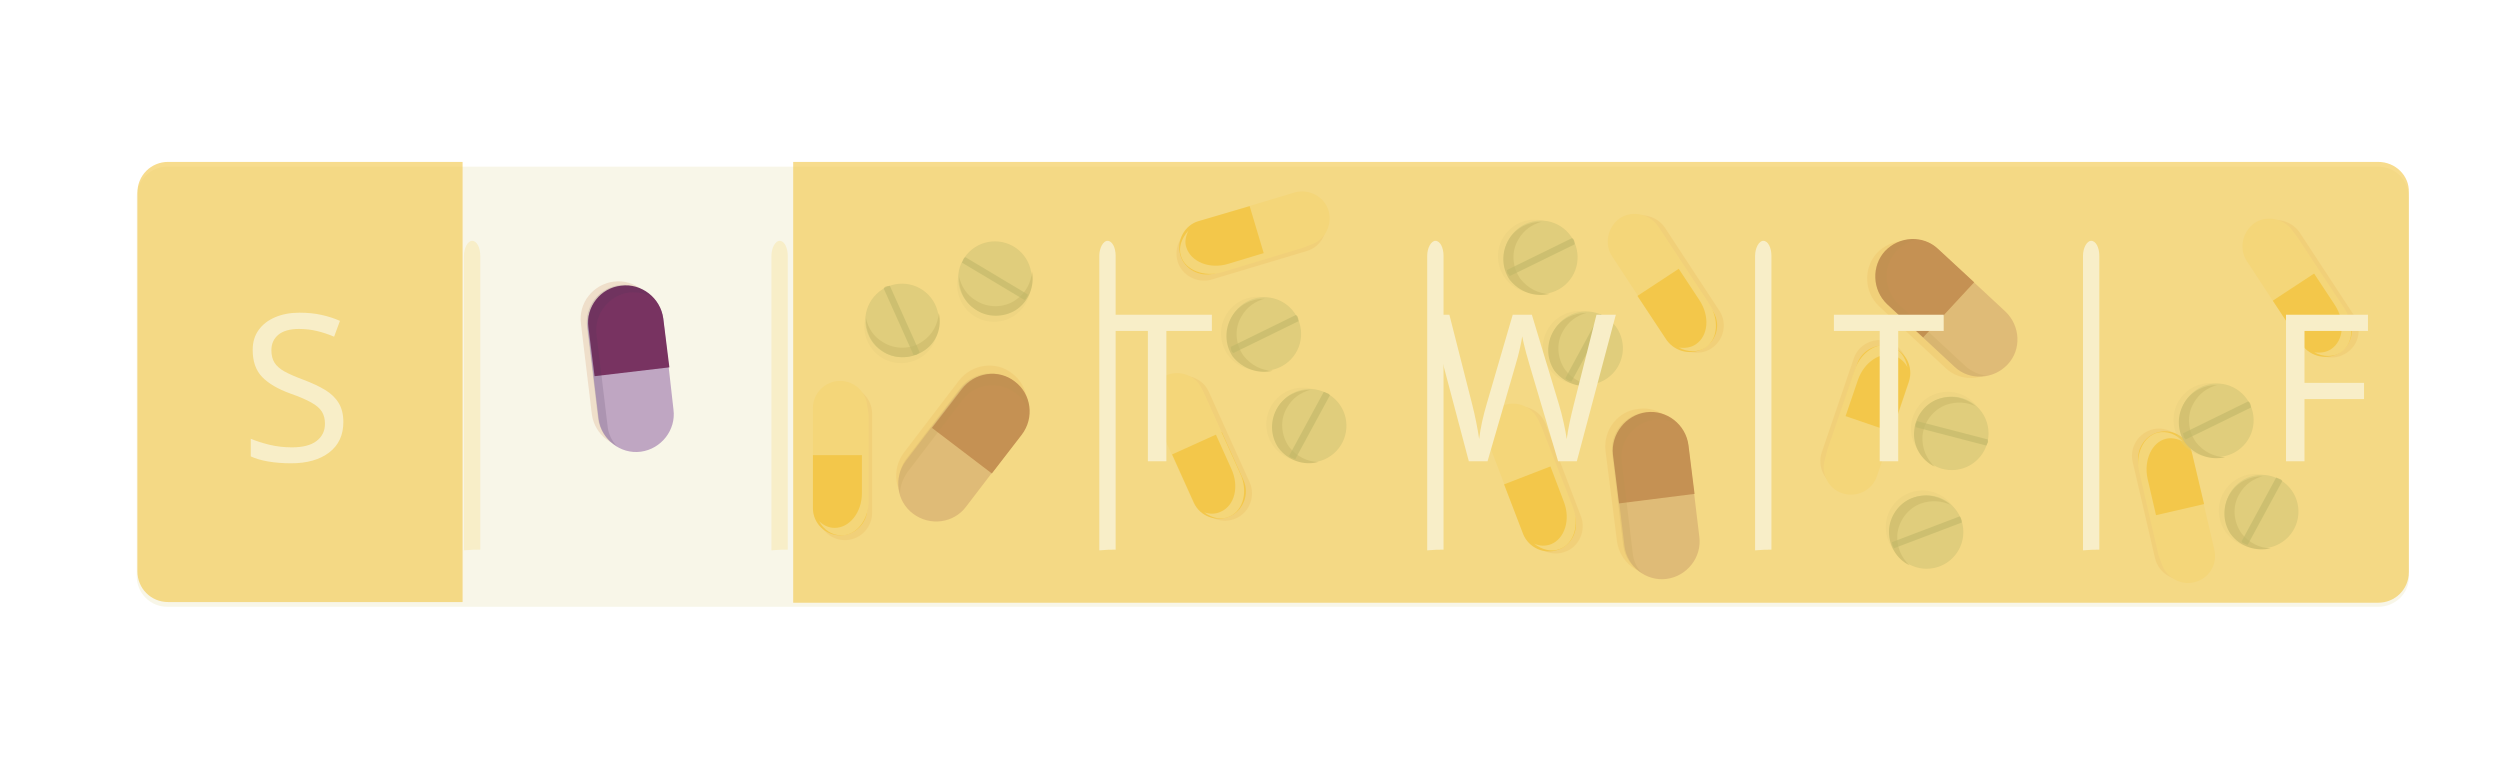
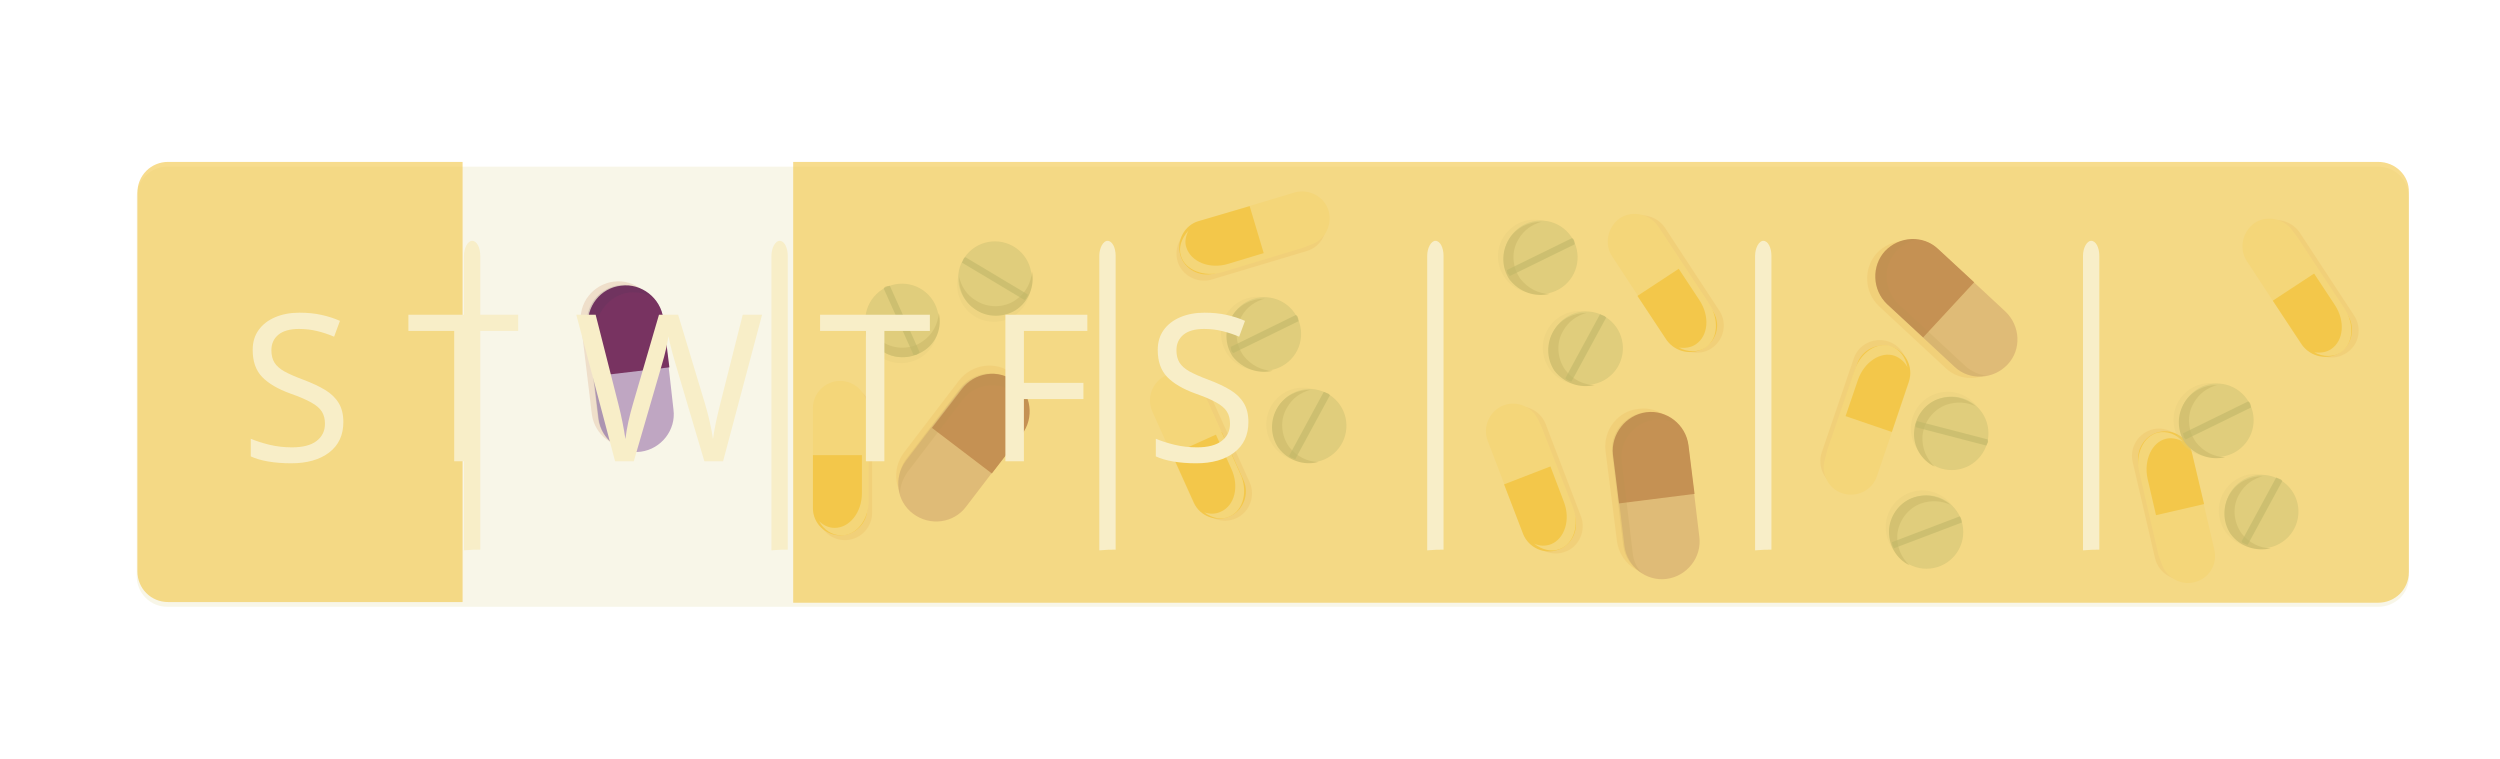
- <svg xmlns="http://www.w3.org/2000/svg" version="1.1" id="Layer_1" x="0px" y="0px" viewBox="0 0 367.5 111.5" style="enable-background:new 0 0 367.5 111.5;" xml:space="preserve">
-   <style type="text/css">
- 	.st0{fill:#F8F6E8;}
- 	.st1{opacity:0.17;fill:#C16C37;}
- 	.st2{fill:#F8EEC8;}
- 	.st3{fill:#F3C74A;}
- 	.st4{fill:#BFA6C2;}
- 	.st5{fill:#783361;}
- 	.st6{opacity:0.16;fill:#473654;}
- 	.st7{opacity:0.29;fill:#C0D5D0;}
- 	.st8{fill:#C0D5D0;}
- 	.st9{fill:#9FB7B2;}
- 	.st10{opacity:0.6;fill:#6A9A9B;}
- 	.st11{opacity:0.63;}
- 	.st12{font-family:'Geomanist-Bold';}
- 	.st13{font-size:30.168px;}
- </style>
-   <path class="st0" d="M349.6,89.2h-325c-2.5,0-4.5-2-4.5-4.5V29c0-2.5,2-4.5,4.5-4.5h325c2.5,0,4.5,2,4.5,4.5v55.7  C354.2,87.2,352.1,89.2,349.6,89.2z" />
+ <svg xmlns="http://www.w3.org/2000/svg" id="Layer_1" viewBox="0 0 367.5 111.5">
+   <style>.st1{opacity:.17;fill:#c16c37}.st2{fill:#f8eec8}.st3{fill:#f3c74a}.st4{fill:#bfa6c2}.st5{fill:#783361}.st6{opacity:.16;fill:#473654}.st7{opacity:.29}.st7,.st8{fill:#c0d5d0}.st9{fill:#9fb7b2}.st10{opacity:.6;fill:#6a9a9b}</style>
+   <path d="M349.6 89.2h-325c-2.5 0-4.5-2-4.5-4.5V29c0-2.5 2-4.5 4.5-4.5h325c2.5 0 4.5 2 4.5 4.5v55.7c.1 2.5-2 4.5-4.5 4.5z" fill="#f8f6e8" />
+   <path class="st1" d="M124.2 79.4c-2.2 0-4-1.8-4-4V60.8c0-2.2 1.8-4 4-4s4 1.8 4 4v14.6c0 2.2-1.8 4-4 4z" />
+   <path class="st2" d="M123.5 78.6c-2.2 0-4-1.8-4-4V60c0-2.2 1.8-4 4-4s4 1.8 4 4v14.6c0 2.2-1.8 4-4 4z" />
+   <path class="st3" d="M123.5 78.7c-2.2 0-4-1.8-4-4v-7.8h8v7.8c0 2.2-1.8 4-4 4z" />
+   <path class="st2" d="M125.9 57.1c.5.8.8 1.9.8 3v12.4c0 2.8-1.8 5.1-4 5.1-.9 0-1.7-.4-2.3-1 .7 1.3 1.9 2.1 3.3 2.1 2.2 0 4-2.3 4-5.1V61.2c-.1-1.7-.8-3.2-1.8-4.1z" />
+   <path class="st1" d="M181.7 76.2c-2 .9-4.4 0-5.3-2l-6-13.3c-.9-2 0-4.4 2-5.3 2-.9 4.4 0 5.3 2l6 13.3c.9 2 0 4.4-2 5.3z" />
+   <path class="st2" d="M180.7 75.8c-2 .9-4.4 0-5.3-2l-6-13.3c-.9-2 0-4.4 2-5.3 2-.9 4.4 0 5.3 2l6 13.3c.9 2 0 4.4-2 5.3z" />
+   <path class="st3" d="M180.8 75.9c-2 .9-4.4 0-5.3-2l-3.2-7.1 7.3-3.3 3.2 7.1c.9 2 0 4.4-2 5.3z" />
+   <path class="st2" d="M174 55.2c.8.6 1.5 1.4 1.9 2.4l5.1 11.3c1.2 2.6.5 5.4-1.5 6.3-.8.4-1.7.4-2.5.1 1.2.9 2.6 1.2 3.8.6 2-.9 2.7-3.8 1.5-6.3l-5.1-11.3c-.6-1.6-1.9-2.7-3.2-3.1z" />
+   <path class="st1" d="M173.1 38.4c-.6-2.1.6-4.4 2.7-5l14-4.2c2.1-.6 4.4.6 5 2.7.6 2.1-.6 4.4-2.7 5l-14 4.2c-2.1.6-4.4-.6-5-2.7z" />
+   <path class="st2" d="M173.6 37.5c-.6-2.1.6-4.4 2.7-5l14-4.2c2.1-.6 4.4.6 5 2.7.6 2.1-.6 4.4-2.7 5l-14 4.2c-2.1.6-4.4-.6-5-2.7z" />
+   <path class="st3" d="M173.5 37.5c-.6-2.1.6-4.4 2.7-5l7.5-2.2L186 38l-7.5 2.2c-2.1.6-4.4-.6-5-2.7z" />
+   <path class="st2" d="M195 33.6c-.7.7-1.6 1.3-2.6 1.6l-11.9 3.6c-2.7.8-5.4-.3-6.1-2.4-.3-.8-.1-1.7.3-2.5-1 1.1-1.5 2.5-1.1 3.7.6 2.1 3.4 3.2 6.1 2.4l11.9-3.6c1.5-.5 2.7-1.6 3.4-2.8z" />
+   <path class="st1" d="M230.1 81.1c-2.1.8-4.4-.3-5.2-2.3l-5.2-13.6c-.8-2.1.3-4.4 2.3-5.2 2.1-.8 4.4.3 5.2 2.3l5.2 13.6c.8 2.1-.3 4.5-2.3 5.2z" />
+   <path class="st2" d="M229.1 80.7c-2.1.8-4.4-.3-5.2-2.3l-5.2-13.6c-.8-2.1.3-4.4 2.3-5.2 2.1-.8 4.4.3 5.2 2.3l5.2 13.6c.8 2.1-.2 4.4-2.3 5.2z" />
+   <path class="st3" d="M229.1 80.8c-2.1.8-4.4-.3-5.2-2.3l-2.8-7.3 7.5-2.9 2.8 7.3c.8 2.1-.2 4.4-2.3 5.2z" />
+   <path class="st2" d="M223.7 59.7c.7.6 1.4 1.5 1.8 2.5l4.4 11.6c1 2.6.1 5.4-1.9 6.2-.8.3-1.7.3-2.5-.1 1.1.9 2.6 1.3 3.8.8 2.1-.8 2.9-3.6 1.9-6.2L226.7 63c-.6-1.6-1.8-2.8-3-3.3z" />
+   <path class="st1" d="M251.6 51.2c-1.8 1.2-4.3.7-5.6-1.1l-8-12.2c-1.2-1.8-.7-4.3 1.1-5.6 1.8-1.2 4.3-.7 5.6 1.1l8 12.2c1.3 1.9.7 4.4-1.1 5.6z" />
+   <path class="st2" d="M250.6 51c-1.8 1.2-4.3.7-5.6-1.1l-8-12.2c-1.2-1.8-.7-4.3 1.1-5.6 1.8-1.2 4.3-.7 5.6 1.1l8 12.2c1.2 1.9.7 4.4-1.1 5.6z" />
+   <path class="st3" d="M250.6 51.1c-1.8 1.2-4.3.7-5.6-1.1l-4.3-6.5 6.7-4.4 4.3 6.5c1.3 1.8.8 4.3-1.1 5.5z" />
+   <path class="st2" d="M240.7 31.7c.9.4 1.7 1.2 2.3 2.1l6.8 10.3c1.6 2.4 1.3 5.3-.5 6.5-.7.5-1.6.6-2.5.5 1.3.7 2.8.7 3.9 0 1.8-1.2 2.1-4.1.5-6.5l-6.8-10.3c-.9-1.5-2.3-2.4-3.7-2.6z" />
+   <path class="st1" d="M344.9 51.9c-1.8 1.2-4.3.7-5.6-1.1l-8-12.2c-1.2-1.8-.7-4.3 1.1-5.6 1.8-1.2 4.3-.7 5.6 1.1l8 12.2c1.3 1.9.8 4.4-1.1 5.6z" />
+   <path class="st2" d="M343.9 51.7c-1.8 1.2-4.3.7-5.6-1.1l-8-12.2c-1.2-1.8-.7-4.3 1.1-5.6 1.8-1.2 4.3-.7 5.6 1.1l8 12.2c1.3 1.9.8 4.4-1.1 5.6z" />
+   <path class="st3" d="M344 51.8c-1.8 1.2-4.3.7-5.6-1.1l-4.3-6.5 6.7-4.4 4.3 6.5c1.2 1.8.7 4.3-1.1 5.5z" />
+   <path class="st2" d="M334.1 32.4c.9.4 1.7 1.2 2.3 2.1l6.8 10.3c1.6 2.4 1.3 5.3-.5 6.5-.7.5-1.6.6-2.5.5 1.3.7 2.8.7 3.9 0 1.8-1.2 2.1-4.1.5-6.5L337.8 35c-1-1.5-2.4-2.4-3.7-2.6z" />
+   <path class="st1" d="M277.6 50.2c2.1.7 3.2 3 2.5 5.1l-4.7 13.8c-.7 2.1-3 3.2-5.1 2.5-2.1-.7-3.2-3-2.5-5.1l4.7-13.8c.7-2.1 3-3.2 5.1-2.5z" />
+   <path class="st2" d="M278.1 51.1c2.1.7 3.2 3 2.5 5.1L275.9 70c-.7 2.1-3 3.2-5.1 2.5-2.1-.7-3.2-3-2.5-5.1l4.7-13.8c.7-2.1 3-3.2 5.1-2.5z" />
+   <path class="st3" d="M278.1 51c2.1.7 3.2 3 2.5 5.1l-2.5 7.4-7.6-2.6 2.5-7.4c.7-2.1 3-3.2 5.1-2.5z" />
+   <path class="st2" d="M268.9 70.7c-.2-1-.1-2 .2-3.1l4-11.7c.9-2.7 3.4-4.3 5.4-3.6.8.3 1.5.9 1.9 1.7-.3-1.5-1.1-2.6-2.4-3.1-2.1-.7-4.5.9-5.4 3.6l-4 11.7c-.5 1.7-.4 3.3.3 4.5z" />
+   <path class="st1" d="M316.5 63.1c2.1-.5 4.3.9 4.8 3l3.3 14.2c.5 2.2-.8 4.3-3 4.8-2.1.5-4.3-.9-4.8-3l-3.3-14.2c-.5-2.2.9-4.3 3-4.8z" />
+   <path class="st2" d="M317.4 63.6c2.1-.5 4.3.9 4.8 3l3.3 14.2c.5 2.2-.8 4.3-3 4.8-2.1.5-4.3-.9-4.8-3l-3.3-14.2c-.5-2.1.9-4.3 3-4.8z" />
+   <path class="st3" d="M317.4 63.5c2.1-.5 4.3.9 4.8 3l1.8 7.6-7.8 1.8-1.8-7.6c-.5-2.1.8-4.3 3-4.8z" />
+   <path class="st2" d="M319.9 85.2c-.7-.7-1.2-1.7-1.4-2.7l-2.8-12.1c-.6-2.7.6-5.4 2.7-5.9.8-.2 1.7 0 2.5.4-1-1.1-2.4-1.6-3.7-1.3-2.1.5-3.4 3.2-2.7 5.9l2.8 12.1c.5 1.5 1.4 2.9 2.6 3.6z" />
+   <path class="st1" d="M275.9 37.2c2.1-2.2 5.6-2.4 7.8-.3l9.8 9.1c2.2 2.1 2.4 5.6.3 7.8s-5.6 2.4-7.8.3l-9.8-9.1c-2.2-2.1-2.3-5.6-.3-7.8z" />
+   <path class="st4" d="M277.2 37c2.1-2.2 5.6-2.4 7.8-.3l9.8 9.1c2.2 2.1 2.4 5.6.3 7.8s-5.6 2.4-7.8.3l-9.8-9.1c-2.2-2.1-2.3-5.6-.3-7.8z" />
+   <path class="st5" d="M277.1 36.9c2.1-2.2 5.6-2.4 7.8-.3l5.3 4.9-7.5 8.1-5.3-4.9c-2.2-2.1-2.3-5.6-.3-7.8z" />
+   <path class="st6" d="M292 55.2c-1.1-.1-2.2-.6-3.1-1.4l-9.8-9.1c-2.2-2.1-2.4-5.6-.3-7.8.8-.9 1.9-1.4 3-1.7-1.7-.2-3.5.4-4.7 1.7-2.1 2.2-1.9 5.8.3 7.8l9.8 9.1c1.3 1.3 3.1 1.8 4.8 1.4z" />
+   <path class="st1" d="M90.2 41.4c3-.4 5.8 1.8 6.2 4.8L98 59.5c.4 3-1.8 5.8-4.8 6.2-3 .4-5.8-1.8-6.2-4.8l-1.6-13.3c-.4-3.1 1.8-5.8 4.8-6.2z" />
+   <path class="st4" d="M91.3 42.1c3-.4 5.8 1.8 6.2 4.8L99 60.2c.4 3-1.8 5.8-4.8 6.2-3 .4-5.8-1.8-6.2-4.8l-1.6-13.3c-.3-3.1 1.9-5.8 4.9-6.2z" />
+   <path class="st5" d="M91.3 42c3-.4 5.8 1.8 6.2 4.8l.9 7.2-11 1.3-.9-7.2c-.4-3 1.8-5.8 4.8-6.1z" />
+   <path class="st6" d="M90.7 65.6c-.8-.8-1.3-1.9-1.4-3.1l-1.6-13.3c-.4-3 1.8-5.8 4.8-6.2 1.2-.1 2.4.1 3.3.7-1.2-1.3-2.9-2-4.7-1.8-3 .4-5.2 3.1-4.8 6.2l1.6 13.3c.2 1.8 1.3 3.4 2.8 4.2z" />
+   <path class="st1" d="M148.8 54.9c2.4 1.8 2.9 5.3 1 7.8l-8.1 10.6c-1.8 2.4-5.3 2.9-7.8 1-2.4-1.8-2.9-5.3-1-7.8l8.1-10.6c1.9-2.4 5.4-2.9 7.8-1z" />
+   <path class="st4" d="M149.1 56.1c2.4 1.8 2.9 5.3 1 7.8L142 74.5c-1.8 2.4-5.3 2.9-7.8 1-2.4-1.8-2.9-5.3-1-7.8l8.1-10.6c1.9-2.3 5.4-2.8 7.8-1z" />
+   <path class="st5" d="M149.2 56.1c2.4 1.8 2.9 5.3 1 7.8l-4.4 5.7-8.8-6.7 4.4-5.7c1.9-2.5 5.4-3 7.8-1.1z" />
+   <path class="st6" d="M132.3 72.6c0-1.1.4-2.2 1.1-3.2l8.1-10.6c1.8-2.4 5.3-2.9 7.8-1 1 .7 1.6 1.7 1.9 2.8 0-1.7-.7-3.4-2.2-4.6-2.4-1.8-5.9-1.4-7.8 1l-8.1 10.6c-1 1.5-1.3 3.4-.8 5z" />
  <g>
-     <path class="st1" d="M124.2,79.4L124.2,79.4c-2.2,0-4-1.8-4-4l0-14.6c0-2.2,1.8-4,4-4h0c2.2,0,4,1.8,4,4l0,14.6   C128.2,77.6,126.4,79.4,124.2,79.4z" />
-     <path class="st2" d="M123.5,78.6L123.5,78.6c-2.2,0-4-1.8-4-4l0-14.6c0-2.2,1.8-4,4-4h0c2.2,0,4,1.8,4,4l0,14.6   C127.5,76.8,125.7,78.6,123.5,78.6z" />
-     <path class="st3" d="M123.5,78.7L123.5,78.7c-2.2,0-4-1.8-4-4l0-7.8l8,0l0,7.8C127.5,76.9,125.7,78.7,123.5,78.7z" />
-     <g>
-       <path class="st2" d="M125.9,57.1c0.5,0.8,0.8,1.9,0.8,3l0,12.4c0,2.8-1.8,5.1-4,5.1c-0.9,0-1.7-0.4-2.3-1c0.7,1.3,1.9,2.1,3.3,2.1    c2.2,0,4-2.3,4-5.1l0-12.4C127.6,59.5,126.9,58,125.9,57.1z" />
-     </g>
+     <path class="st1" d="M240.9 60.1c3-.4 5.8 1.8 6.2 4.8l1.6 13.3c.4 3-1.8 5.8-4.8 6.2-3 .4-5.8-1.8-6.2-4.8L236 66.2c-.3-3 1.8-5.8 4.9-6.1z" />
+     <path class="st4" d="M242 60.8c3-.4 5.8 1.8 6.2 4.8l1.6 13.3c.4 3-1.8 5.8-4.8 6.2-3 .4-5.8-1.8-6.2-4.8L237.2 67c-.4-3.1 1.8-5.9 4.8-6.2z" />
+     <path class="st5" d="M242 60.6c3-.4 5.8 1.8 6.2 4.8l.9 7.2L238 74l-.9-7.2c-.3-3 1.9-5.8 4.9-6.2z" />
+     <path class="st6" d="M241.4 84.3c-.8-.8-1.3-1.9-1.4-3.1l-1.6-13.3c-.4-3 1.8-5.8 4.8-6.2 1.2-.1 2.4.1 3.3.7-1.2-1.3-2.9-2-4.7-1.8-3 .4-5.2 3.1-4.8 6.2l1.6 13.3c.2 1.8 1.3 3.3 2.8 4.2z" />
  </g>
  <g>
-     <path class="st1" d="M181.7,76.2L181.7,76.2c-2,0.9-4.4,0-5.3-2l-6-13.3c-0.9-2,0-4.4,2-5.3v0c2-0.9,4.4,0,5.3,2l6,13.3   C184.6,72.9,183.7,75.3,181.7,76.2z" />
-     <path class="st2" d="M180.7,75.8L180.7,75.8c-2,0.9-4.4,0-5.3-2l-6-13.3c-0.9-2,0-4.4,2-5.3v0c2-0.9,4.4,0,5.3,2l6,13.3   C183.6,72.5,182.7,74.9,180.7,75.8z" />
-     <path class="st3" d="M180.8,75.9L180.8,75.9c-2,0.9-4.4,0-5.3-2l-3.2-7.1l7.3-3.3l3.2,7.1C183.7,72.6,182.8,75,180.8,75.9z" />
-     <g>
-       <path class="st2" d="M174,55.2c0.8,0.6,1.5,1.4,1.9,2.4l5.1,11.3c1.2,2.6,0.5,5.4-1.5,6.3c-0.8,0.4-1.7,0.4-2.5,0.1    c1.2,0.9,2.6,1.2,3.8,0.6c2-0.9,2.7-3.8,1.5-6.3l-5.1-11.3C176.6,56.7,175.3,55.6,174,55.2z" />
-     </g>
+     <ellipse transform="rotate(-44.299 146.108 41.89)" class="st7" cx="146.1" cy="41.9" rx="5.4" ry="5.4" />
+     <ellipse transform="rotate(-44.299 146.254 40.95)" class="st8" cx="146.3" cy="40.9" rx="5.4" ry="5.4" />
+     <path class="st9" d="M151.7 39.9c-.1 1.6-.9 3.2-2.4 4.2-1.7 1.2-4.1 1.2-5.8.1-1.4-.8-2.2-2.1-2.5-3.5-.1 1.8.7 3.7 2.4 4.8 1.7 1.2 4.1 1.2 5.9.1 2-1.3 2.8-3.6 2.4-5.7z" />
+     <path class="st10" d="M151.1 43.3l-9.2-5.5c-.2.2-.2.1-.3.4-.1.3-.1.2-.2.4l9.2 5.5c.2-.2.2-.1.3-.4.2-.2.1-.2.2-.4z" />
+     <ellipse transform="rotate(-44.299 132.454 48.04)" class="st7" cx="132.5" cy="48" rx="5.4" ry="5.4" />
+     <ellipse transform="rotate(-44.299 132.6 47.1)" class="st8" cx="132.6" cy="47.1" rx="5.4" ry="5.4" />
+     <path class="st9" d="M138 46c-.1 1.6-.9 3.2-2.4 4.2-1.7 1.2-4.1 1.2-5.8.1-1.4-.8-2.2-2.1-2.5-3.5-.1 1.8.7 3.7 2.4 4.8 1.7 1.2 4.1 1.2 5.9.1 2.1-1.2 2.9-3.6 2.4-5.7z" />
+     <path class="st10" d="M135.2 51.8l-4.4-9.8c-.3.1-.2 0-.5.1s-.2.1-.4.3l4.4 9.8c.3-.1.2 0 .5-.1.3-.2.2-.2.4-.3z" />
  </g>
  <g>
-     <path class="st1" d="M173.1,38.4L173.1,38.4c-0.6-2.1,0.6-4.4,2.7-5l14-4.2c2.1-0.6,4.4,0.6,5,2.7v0c0.6,2.1-0.6,4.4-2.7,5l-14,4.2   C176,41.7,173.7,40.5,173.1,38.4z" />
-     <path class="st2" d="M173.6,37.5L173.6,37.5c-0.6-2.1,0.6-4.4,2.7-5l14-4.2c2.1-0.6,4.4,0.6,5,2.7v0c0.6,2.1-0.6,4.4-2.7,5l-14,4.2   C176.5,40.8,174.2,39.6,173.6,37.5z" />
-     <path class="st3" d="M173.5,37.5L173.5,37.5c-0.6-2.1,0.6-4.4,2.7-5l7.5-2.2L186,38l-7.5,2.2C176.4,40.8,174.1,39.6,173.5,37.5z" />
-     <g>
-       <path class="st2" d="M195,33.6c-0.7,0.7-1.6,1.3-2.6,1.6l-11.9,3.6c-2.7,0.8-5.4-0.3-6.1-2.4c-0.3-0.8-0.1-1.7,0.3-2.5    c-1,1.1-1.5,2.5-1.1,3.7c0.6,2.1,3.4,3.2,6.1,2.4l11.9-3.6C193.1,35.9,194.3,34.8,195,33.6z" />
-     </g>
+     <ellipse transform="rotate(-46.33 191.553 62.45)" class="st7" cx="191.6" cy="62.4" rx="5.4" ry="5.4" />
+     <ellipse transform="rotate(-46.33 192.497 62.563)" class="st8" cx="192.5" cy="62.6" rx="5.4" ry="5.4" />
+     <path class="st9" d="M193.8 67.9c-1.6 0-3.2-.8-4.3-2.2-1.2-1.7-1.4-4-.3-5.8.8-1.4 2-2.2 3.4-2.6-1.8 0-3.7.8-4.8 2.6-1.1 1.8-1.1 4.1.1 5.9 1.4 1.9 3.8 2.7 5.9 2.1z" />
+     <path class="st10" d="M190.4 67.5l5.1-9.4c-.2-.2-.1-.2-.4-.3-.3-.1-.2-.1-.5-.2l-5.1 9.4c.2.2.1.2.4.3.3.1.2.1.5.2z" />
+     <ellipse transform="rotate(-46.33 184.922 49.022)" class="st7" cx="184.9" cy="49" rx="5.4" ry="5.4" />
+     <ellipse transform="rotate(-46.33 185.866 49.135)" class="st8" cx="185.9" cy="49.1" rx="5.4" ry="5.4" />
+     <path class="st9" d="M187.1 54.5c-1.6 0-3.2-.8-4.3-2.2-1.2-1.7-1.4-4-.3-5.8.8-1.4 2-2.2 3.4-2.6-1.8 0-3.7.8-4.8 2.6-1.1 1.8-1.1 4.1.1 5.9 1.5 1.9 3.9 2.6 5.9 2.1z" />
+     <path class="st10" d="M181.3 51.9l9.6-4.7c-.1-.3 0-.2-.1-.5s-.1-.2-.3-.4l-9.6 4.7c.1.3 0 .2.1.5s.1.2.3.4z" />
  </g>
  <g>
-     <path class="st1" d="M230.1,81.1L230.1,81.1c-2.1,0.8-4.4-0.3-5.2-2.3l-5.2-13.6c-0.8-2.1,0.3-4.4,2.3-5.2v0   c2.1-0.8,4.4,0.3,5.2,2.3l5.2,13.6C233.2,78,232.1,80.4,230.1,81.1z" />
-     <path class="st2" d="M229.1,80.7L229.1,80.7c-2.1,0.8-4.4-0.3-5.2-2.3l-5.2-13.6c-0.8-2.1,0.3-4.4,2.3-5.2l0,0   c2.1-0.8,4.4,0.3,5.2,2.3l5.2,13.6C232.2,77.6,231.2,79.9,229.1,80.7z" />
-     <path class="st3" d="M229.1,80.8L229.1,80.8c-2.1,0.8-4.4-0.3-5.2-2.3l-2.8-7.3l7.5-2.9l2.8,7.3C232.2,77.7,231.2,80,229.1,80.8z" />
-     <g>
-       <path class="st2" d="M223.7,59.7c0.7,0.6,1.4,1.5,1.8,2.5l4.4,11.6c1,2.6,0.1,5.4-1.9,6.2c-0.8,0.3-1.7,0.3-2.5-0.1    c1.1,0.9,2.6,1.3,3.8,0.8c2.1-0.8,2.9-3.6,1.9-6.2L226.7,63C226.1,61.4,224.9,60.2,223.7,59.7z" />
-     </g>
+     <ellipse transform="rotate(-46.33 232.219 51.119)" class="st7" cx="232.2" cy="51.1" rx="5.4" ry="5.4" />
+     <ellipse transform="rotate(-46.33 233.163 51.231)" class="st8" cx="233.2" cy="51.2" rx="5.4" ry="5.4" />
+     <path class="st9" d="M234.4 56.6c-1.6 0-3.2-.8-4.3-2.2-1.2-1.7-1.4-4-.3-5.8.8-1.4 2-2.2 3.4-2.6-1.8 0-3.7.8-4.8 2.6-1.1 1.8-1.1 4.1.1 5.9 1.5 1.9 3.8 2.6 5.9 2.1z" />
+     <path class="st10" d="M231 56.1l5.1-9.4c-.2-.2-.1-.2-.4-.3-.3-.1-.2-.1-.5-.2l-5.1 9.4c.2.2.1.2.4.3.3.2.3.1.5.2z" />
+     <ellipse transform="rotate(-46.33 225.588 37.69)" class="st7" cx="225.6" cy="37.7" rx="5.4" ry="5.4" />
+     <ellipse transform="rotate(-46.33 226.532 37.803)" class="st8" cx="226.5" cy="37.8" rx="5.4" ry="5.4" />
+     <path class="st9" d="M227.8 43.2c-1.6 0-3.2-.8-4.3-2.2-1.2-1.7-1.4-4-.3-5.8.8-1.4 2-2.2 3.4-2.6-1.8 0-3.7.8-4.8 2.6-1.1 1.8-1.1 4.1.1 5.9 1.5 1.9 3.8 2.6 5.9 2.1z" />
+     <path class="st10" d="M221.9 40.6l9.6-4.7c-.1-.3 0-.2-.1-.5s-.1-.2-.3-.4l-9.6 4.7c.1.3 0 .2.1.5.2.2.2.1.3.4z" />
  </g>
  <g>
-     <path class="st1" d="M251.6,51.2L251.6,51.2c-1.8,1.2-4.3,0.7-5.6-1.1l-8-12.2c-1.2-1.8-0.7-4.3,1.1-5.6v0c1.8-1.2,4.3-0.7,5.6,1.1   l8,12.2C254,47.5,253.4,50,251.6,51.2z" />
-     <path class="st2" d="M250.6,51L250.6,51c-1.8,1.2-4.3,0.7-5.6-1.1l-8-12.2c-1.2-1.8-0.7-4.3,1.1-5.6v0c1.8-1.2,4.3-0.7,5.6,1.1   l8,12.2C252.9,47.3,252.4,49.8,250.6,51z" />
-     <path class="st3" d="M250.6,51.1L250.6,51.1c-1.8,1.2-4.3,0.7-5.6-1.1l-4.3-6.5l6.7-4.4l4.3,6.5C253,47.4,252.5,49.9,250.6,51.1z" />
-     <g>
-       <path class="st2" d="M240.7,31.7c0.9,0.4,1.7,1.2,2.3,2.1l6.8,10.3c1.6,2.4,1.3,5.3-0.5,6.5c-0.7,0.5-1.6,0.6-2.5,0.5    c1.3,0.7,2.8,0.7,3.9,0c1.8-1.2,2.1-4.1,0.5-6.5l-6.8-10.3C243.5,32.8,242.1,31.9,240.7,31.7z" />
-     </g>
+     <ellipse transform="rotate(-46.33 331.549 75.122)" class="st7" cx="331.6" cy="75.1" rx="5.4" ry="5.4" />
+     <ellipse transform="rotate(-46.33 332.493 75.235)" class="st8" cx="332.5" cy="75.2" rx="5.4" ry="5.4" />
+     <path class="st9" d="M333.8 80.6c-1.6 0-3.2-.8-4.3-2.2-1.2-1.7-1.4-4-.3-5.8.8-1.4 2-2.2 3.4-2.6-1.8 0-3.7.8-4.8 2.6-1.1 1.8-1.1 4.1.1 5.9 1.4 1.9 3.8 2.6 5.9 2.1z" />
+     <path class="st10" d="M330.4 80.1l5.1-9.4c-.2-.2-.1-.2-.4-.3-.3-.1-.2-.1-.5-.2l-5.1 9.4c.2.2.1.2.4.3s.2.1.5.2z" />
+     <ellipse transform="rotate(-46.33 324.918 61.694)" class="st7" cx="324.9" cy="61.7" rx="5.4" ry="5.4" />
+     <ellipse transform="rotate(-46.33 325.862 61.807)" class="st8" cx="325.9" cy="61.8" rx="5.4" ry="5.4" />
+     <path class="st9" d="M327.1 67.2c-1.6 0-3.2-.8-4.3-2.2-1.2-1.7-1.4-4-.3-5.8.8-1.4 2-2.2 3.4-2.6-1.8 0-3.7.8-4.8 2.6-1.1 1.8-1.1 4.1.1 5.9 1.5 1.9 3.9 2.6 5.9 2.1z" />
+     <path class="st10" d="M321.3 64.6l9.6-4.7c-.1-.3 0-.2-.1-.5s-.1-.2-.3-.4l-9.6 4.7c.1.3 0 .2.1.5s.1.1.3.4z" />
  </g>
  <g>
-     <path class="st1" d="M344.9,51.9L344.9,51.9c-1.8,1.2-4.3,0.7-5.6-1.1l-8-12.2c-1.2-1.8-0.7-4.3,1.1-5.6v0c1.8-1.2,4.3-0.7,5.6,1.1   l8,12.2C347.3,48.2,346.8,50.7,344.9,51.9z" />
-     <path class="st2" d="M343.9,51.7L343.9,51.7c-1.8,1.2-4.3,0.7-5.6-1.1l-8-12.2c-1.2-1.8-0.7-4.3,1.1-5.6v0c1.8-1.2,4.3-0.7,5.6,1.1   l8,12.2C346.3,48,345.8,50.5,343.9,51.7z" />
-     <path class="st3" d="M344,51.8L344,51.8c-1.8,1.2-4.3,0.7-5.6-1.1l-4.3-6.5l6.7-4.4l4.3,6.5C346.3,48.1,345.8,50.6,344,51.8z" />
-     <g>
-       <path class="st2" d="M334.1,32.4c0.9,0.4,1.7,1.2,2.3,2.1l6.8,10.3c1.6,2.4,1.3,5.3-0.5,6.5c-0.7,0.5-1.6,0.6-2.5,0.5    c1.3,0.7,2.8,0.7,3.9,0c1.8-1.2,2.1-4.1,0.5-6.5l-6.8-10.3C336.8,33.5,335.4,32.6,334.1,32.4z" />
-     </g>
+     <ellipse transform="rotate(-5.871 282.58 77.518)" class="st7" cx="282.6" cy="77.5" rx="5.4" ry="5.4" />
+     <ellipse transform="rotate(-5.871 283.225 78.216)" class="st8" cx="283.2" cy="78.2" rx="5.4" ry="5.4" />
+     <path class="st9" d="M280.7 83.1c-1.2-1.1-1.9-2.7-1.8-4.5.2-2.1 1.6-3.9 3.5-4.6 1.5-.5 3-.4 4.3.2-1.4-1.2-3.3-1.7-5.3-1.1-2 .6-3.5 2.5-3.7 4.6-.2 2.4 1.1 4.5 3 5.4z" />
+     <path class="st10" d="M278.4 80.6l10-3.8c-.1-.3 0-.2-.1-.5s-.1-.2-.2-.4l-10 3.8c.1.3 0 .2.1.5.1.2.1.1.2.4z" />
+     <ellipse transform="rotate(-5.871 286.247 62.998)" class="st7" cx="286.3" cy="63" rx="5.4" ry="5.4" />
+     <ellipse transform="rotate(-5.871 286.892 63.696)" class="st8" cx="286.9" cy="63.7" rx="5.4" ry="5.4" />
+     <path class="st9" d="M284.4 68.6c-1.2-1.1-1.9-2.7-1.8-4.5.2-2.1 1.6-3.9 3.5-4.6 1.5-.5 3-.4 4.3.2-1.4-1.2-3.3-1.7-5.3-1.1-2 .6-3.5 2.5-3.7 4.6-.3 2.4 1.1 4.5 3 5.4z" />
+     <path class="st10" d="M281.6 62.8l10.4 2.7c.1-.3.1-.2.2-.4.1-.3 0-.2 0-.5l-10.4-2.7c-.1.3-.1.2-.2.4v.5z" />
  </g>
-   <g>
-     <path class="st1" d="M277.6,50.2L277.6,50.2c2.1,0.7,3.2,3,2.5,5.1l-4.7,13.8c-0.7,2.1-3,3.2-5.1,2.5v0c-2.1-0.7-3.2-3-2.5-5.1   l4.7-13.8C273.2,50.6,275.5,49.5,277.6,50.2z" />
-     <path class="st2" d="M278.1,51.1L278.1,51.1c2.1,0.7,3.2,3,2.5,5.1L275.9,70c-0.7,2.1-3,3.2-5.1,2.5v0c-2.1-0.7-3.2-3-2.5-5.1   l4.7-13.8C273.7,51.5,276,50.4,278.1,51.1z" />
-     <path class="st3" d="M278.1,51L278.1,51c2.1,0.7,3.2,3,2.5,5.1l-2.5,7.4l-7.6-2.6l2.5-7.4C273.7,51.4,276,50.3,278.1,51z" />
-     <g>
-       <path class="st2" d="M268.9,70.7c-0.2-1-0.1-2,0.2-3.1l4-11.7c0.9-2.7,3.4-4.3,5.4-3.6c0.8,0.3,1.5,0.9,1.9,1.7    c-0.3-1.5-1.1-2.6-2.4-3.1c-2.1-0.7-4.5,0.9-5.4,3.6l-4,11.7C268.1,67.9,268.2,69.5,268.9,70.7z" />
-     </g>
+   <g opacity=".63">
+     <path class="st3" d="M349.6 23.8h-233v64.8h233c2.5 0 4.5-2 4.5-4.5V28.3c.1-2.5-2-4.5-4.5-4.5zm-324.9 0c-2.5 0-4.5 2-4.5 4.5V84c0 2.5 2 4.5 4.5 4.5H68V23.8H24.7z" />
  </g>
-   <g>
-     <path class="st1" d="M316.5,63.1L316.5,63.1c2.1-0.5,4.3,0.9,4.8,3l3.3,14.2c0.5,2.2-0.8,4.3-3,4.8l0,0c-2.1,0.5-4.3-0.9-4.8-3   l-3.3-14.2C313,65.7,314.4,63.6,316.5,63.1z" />
-     <path class="st2" d="M317.4,63.6L317.4,63.6c2.1-0.5,4.3,0.9,4.8,3l3.3,14.2c0.5,2.2-0.8,4.3-3,4.8l0,0c-2.1,0.5-4.3-0.9-4.8-3   l-3.3-14.2C313.9,66.3,315.3,64.1,317.4,63.6z" />
-     <path class="st3" d="M317.4,63.5L317.4,63.5c2.1-0.5,4.3,0.9,4.8,3l1.8,7.6l-7.8,1.8l-1.8-7.6C313.9,66.2,315.2,64,317.4,63.5z" />
-     <g>
-       <path class="st2" d="M319.9,85.2c-0.7-0.7-1.2-1.7-1.4-2.7l-2.8-12.1c-0.6-2.7,0.6-5.4,2.7-5.9c0.8-0.2,1.7,0,2.5,0.4    c-1-1.1-2.4-1.6-3.7-1.3c-2.1,0.5-3.4,3.2-2.7,5.9l2.8,12.1C317.8,83.1,318.7,84.5,319.9,85.2z" />
-     </g>
-   </g>
-   <g>
-     <path class="st1" d="M275.9,37.2L275.9,37.2c2.1-2.2,5.6-2.4,7.8-0.3l9.8,9.1c2.2,2.1,2.4,5.6,0.3,7.8v0c-2.1,2.2-5.6,2.4-7.8,0.3   l-9.8-9.1C274,42.9,273.9,39.4,275.9,37.2z" />
-     <path class="st4" d="M277.2,37L277.2,37c2.1-2.2,5.6-2.4,7.8-0.3l9.8,9.1c2.2,2.1,2.4,5.6,0.3,7.8v0c-2.1,2.2-5.6,2.4-7.8,0.3   l-9.8-9.1C275.3,42.7,275.2,39.2,277.2,37z" />
-     <path class="st5" d="M277.1,36.9L277.1,36.9c2.1-2.2,5.6-2.4,7.8-0.3l5.3,4.9l-7.5,8.1l-5.3-4.9C275.2,42.6,275.1,39.1,277.1,36.9z   " />
-     <g>
-       <path class="st6" d="M292,55.2c-1.1-0.1-2.2-0.6-3.1-1.4l-9.8-9.1c-2.2-2.1-2.4-5.6-0.3-7.8c0.8-0.9,1.9-1.4,3-1.7    c-1.7-0.2-3.5,0.4-4.7,1.7c-2.1,2.2-1.9,5.8,0.3,7.8l9.8,9.1C288.5,55.1,290.3,55.6,292,55.2z" />
-     </g>
-   </g>
-   <g>
-     <path class="st1" d="M90.2,41.4L90.2,41.4c3-0.4,5.8,1.8,6.2,4.8l1.6,13.3c0.4,3-1.8,5.8-4.8,6.2h0c-3,0.4-5.8-1.8-6.2-4.8   l-1.6-13.3C85,44.5,87.2,41.8,90.2,41.4z" />
-     <path class="st4" d="M91.3,42.1L91.3,42.1c3-0.4,5.8,1.8,6.2,4.8L99,60.2c0.4,3-1.8,5.8-4.8,6.2l0,0c-3,0.4-5.8-1.8-6.2-4.8   l-1.6-13.3C86.1,45.2,88.3,42.5,91.3,42.1z" />
-     <path class="st5" d="M91.3,42L91.3,42c3-0.4,5.8,1.8,6.2,4.8l0.9,7.2l-11,1.3l-0.9-7.2C86.1,45.1,88.3,42.3,91.3,42z" />
-     <g>
-       <path class="st6" d="M90.7,65.6c-0.8-0.8-1.3-1.9-1.4-3.1l-1.6-13.3c-0.4-3,1.8-5.8,4.8-6.2c1.2-0.1,2.4,0.1,3.3,0.7    c-1.2-1.3-2.9-2-4.7-1.8c-3,0.4-5.2,3.1-4.8,6.2l1.6,13.3C88.1,63.2,89.2,64.8,90.7,65.6z" />
-     </g>
-   </g>
-   <g>
-     <path class="st1" d="M148.8,54.9L148.8,54.9c2.4,1.8,2.9,5.3,1,7.8l-8.1,10.6c-1.8,2.4-5.3,2.9-7.8,1v0c-2.4-1.8-2.9-5.3-1-7.8   l8.1-10.6C142.9,53.5,146.4,53,148.8,54.9z" />
-     <path class="st4" d="M149.1,56.1L149.1,56.1c2.4,1.8,2.9,5.3,1,7.8L142,74.5c-1.8,2.4-5.3,2.9-7.8,1v0c-2.4-1.8-2.9-5.3-1-7.8   l8.1-10.6C143.2,54.8,146.7,54.3,149.1,56.1z" />
-     <path class="st5" d="M149.2,56.1L149.2,56.1c2.4,1.8,2.9,5.3,1,7.8l-4.4,5.7l-8.8-6.7l4.4-5.7C143.3,54.7,146.8,54.2,149.2,56.1z" />
-     <g>
-       <path class="st6" d="M132.3,72.6c0-1.1,0.4-2.2,1.1-3.2l8.1-10.6c1.8-2.4,5.3-2.9,7.8-1c1,0.7,1.6,1.7,1.9,2.8    c0-1.7-0.7-3.4-2.2-4.6c-2.4-1.8-5.9-1.4-7.8,1l-8.1,10.6C132.1,69.1,131.8,71,132.3,72.6z" />
-     </g>
-   </g>
-   <g>
-     <path class="st1" d="M240.9,60.1L240.9,60.1c3-0.4,5.8,1.8,6.2,4.8l1.6,13.3c0.4,3-1.8,5.8-4.8,6.2h0c-3,0.4-5.8-1.8-6.2-4.8   L236,66.2C235.7,63.2,237.8,60.4,240.9,60.1z" />
-     <path class="st4" d="M242,60.8L242,60.8c3-0.4,5.8,1.8,6.2,4.8l1.6,13.3c0.4,3-1.8,5.8-4.8,6.2h0c-3,0.4-5.8-1.8-6.2-4.8l-1.6-13.3   C236.8,63.9,239,61.1,242,60.8z" />
-     <path class="st5" d="M242,60.6L242,60.6c3-0.4,5.8,1.8,6.2,4.8l0.9,7.2L238,74l-0.9-7.2C236.8,63.8,239,61,242,60.6z" />
-     <g>
-       <path class="st6" d="M241.4,84.3c-0.8-0.8-1.3-1.9-1.4-3.1l-1.6-13.3c-0.4-3,1.8-5.8,4.8-6.2c1.2-0.1,2.4,0.1,3.3,0.7    c-1.2-1.3-2.9-2-4.7-1.8c-3,0.4-5.2,3.1-4.8,6.2l1.6,13.3C238.8,81.9,239.9,83.4,241.4,84.3z" />
-     </g>
-   </g>
-   <g>
-     <ellipse transform="matrix(0.7157 -0.6984 0.6984 0.7157 12.2832 113.9511)" class="st7" cx="146.1" cy="41.9" rx="5.4" ry="5.4" />
-     <ellipse transform="matrix(0.7157 -0.6984 0.6984 0.7157 12.9807 113.786)" class="st8" cx="146.3" cy="40.9" rx="5.4" ry="5.4" />
-     <g>
-       <path class="st9" d="M151.7,39.9c-0.1,1.6-0.9,3.2-2.4,4.2c-1.7,1.2-4.1,1.2-5.8,0.1c-1.4-0.8-2.2-2.1-2.5-3.5    c-0.1,1.8,0.7,3.7,2.4,4.8c1.7,1.2,4.1,1.2,5.9,0.1C151.3,44.3,152.1,42,151.7,39.9z" />
-     </g>
-     <g>
-       <path class="st10" d="M151.1,43.3l-9.2-5.5c-0.2,0.2-0.2,0.1-0.3,0.4c-0.1,0.3-0.1,0.2-0.2,0.4l9.2,5.5c0.2-0.2,0.2-0.1,0.3-0.4    C151.1,43.5,151,43.5,151.1,43.3z" />
-     </g>
-     <ellipse transform="matrix(0.7157 -0.6984 0.6984 0.7157 4.106 106.1636)" class="st7" cx="132.5" cy="48" rx="5.4" ry="5.4" />
-     <ellipse transform="matrix(0.7157 -0.6984 0.6984 0.7157 4.8035 105.9985)" class="st8" cx="132.6" cy="47.1" rx="5.4" ry="5.4" />
-     <g>
-       <path class="st9" d="M138,46c-0.1,1.6-0.9,3.2-2.4,4.2c-1.7,1.2-4.1,1.2-5.8,0.1c-1.4-0.8-2.2-2.1-2.5-3.5    c-0.1,1.8,0.7,3.7,2.4,4.8c1.7,1.2,4.1,1.2,5.9,0.1C137.7,50.5,138.5,48.1,138,46z" />
-     </g>
-     <g>
-       <path class="st10" d="M135.2,51.8l-4.4-9.8c-0.3,0.1-0.2,0-0.5,0.1c-0.3,0.1-0.2,0.1-0.4,0.3l4.4,9.8c0.3-0.1,0.2,0,0.5-0.1    C135.1,51.9,135,51.9,135.2,51.8z" />
-     </g>
-   </g>
-   <g>
-     <ellipse transform="matrix(0.6905 -0.7233 0.7233 0.6905 14.1154 157.8784)" class="st7" cx="191.6" cy="62.4" rx="5.4" ry="5.4" />
-     <ellipse transform="matrix(0.6905 -0.7233 0.7233 0.6905 14.326 158.596)" class="st8" cx="192.5" cy="62.6" rx="5.4" ry="5.4" />
-     <g>
-       <path class="st9" d="M193.8,67.9c-1.6,0-3.2-0.8-4.3-2.2c-1.2-1.7-1.4-4-0.3-5.8c0.8-1.4,2-2.2,3.4-2.6c-1.8,0-3.7,0.8-4.8,2.6    c-1.1,1.8-1.1,4.1,0.1,5.9C189.3,67.7,191.7,68.5,193.8,67.9z" />
-     </g>
-     <g>
-       <path class="st10" d="M190.4,67.5l5.1-9.4c-0.2-0.2-0.1-0.2-0.4-0.3c-0.3-0.1-0.2-0.1-0.5-0.2l-5.1,9.4c0.2,0.2,0.1,0.2,0.4,0.3    C190.2,67.4,190.1,67.4,190.4,67.5z" />
-     </g>
-     <ellipse transform="matrix(0.6905 -0.7233 0.7233 0.6905 21.7758 148.9265)" class="st7" cx="184.9" cy="49" rx="5.4" ry="5.4" />
-     <ellipse transform="matrix(0.6905 -0.7233 0.7233 0.6905 21.9864 149.6441)" class="st8" cx="185.9" cy="49.1" rx="5.4" ry="5.4" />
-     <g>
-       <path class="st9" d="M187.1,54.5c-1.6,0-3.2-0.8-4.3-2.2c-1.2-1.7-1.4-4-0.3-5.8c0.8-1.4,2-2.2,3.4-2.6c-1.8,0-3.7,0.8-4.8,2.6    c-1.1,1.8-1.1,4.1,0.1,5.9C182.7,54.3,185.1,55,187.1,54.5z" />
-     </g>
-     <g>
-       <path class="st10" d="M181.3,51.9l9.6-4.7c-0.1-0.3,0-0.2-0.1-0.5c-0.1-0.3-0.1-0.2-0.3-0.4l-9.6,4.7c0.1,0.3,0,0.2,0.1,0.5    C181.1,51.8,181.1,51.7,181.3,51.9z" />
-     </g>
-   </g>
-   <g>
-     <ellipse transform="matrix(0.6905 -0.7233 0.7233 0.6905 34.8975 183.7852)" class="st7" cx="232.2" cy="51.1" rx="5.4" ry="5.4" />
-     <ellipse transform="matrix(0.6905 -0.7233 0.7233 0.6905 35.1082 184.5028)" class="st8" cx="233.2" cy="51.2" rx="5.4" ry="5.4" />
-     <g>
-       <path class="st9" d="M234.4,56.6c-1.6,0-3.2-0.8-4.3-2.2c-1.2-1.7-1.4-4-0.3-5.8c0.8-1.4,2-2.2,3.4-2.6c-1.8,0-3.7,0.8-4.8,2.6    c-1.1,1.8-1.1,4.1,0.1,5.9C230,56.4,232.3,57.1,234.4,56.6z" />
-     </g>
-     <g>
-       <path class="st10" d="M231,56.1l5.1-9.4c-0.2-0.2-0.1-0.2-0.4-0.3c-0.3-0.1-0.2-0.1-0.5-0.2l-5.1,9.4c0.2,0.2,0.1,0.2,0.4,0.3    C230.8,56.1,230.8,56,231,56.1z" />
-     </g>
-     <ellipse transform="matrix(0.6905 -0.7233 0.7233 0.6905 42.5579 174.8333)" class="st7" cx="225.6" cy="37.7" rx="5.4" ry="5.4" />
-     <ellipse transform="matrix(0.6905 -0.7233 0.7233 0.6905 42.7686 175.5509)" class="st8" cx="226.5" cy="37.8" rx="5.4" ry="5.4" />
-     <g>
-       <path class="st9" d="M227.8,43.2c-1.6,0-3.2-0.8-4.3-2.2c-1.2-1.7-1.4-4-0.3-5.8c0.8-1.4,2-2.2,3.4-2.6c-1.8,0-3.7,0.8-4.8,2.6    c-1.1,1.8-1.1,4.1,0.1,5.9C223.4,43,225.7,43.7,227.8,43.2z" />
-     </g>
-     <g>
-       <path class="st10" d="M221.9,40.6l9.6-4.7c-0.1-0.3,0-0.2-0.1-0.5c-0.1-0.3-0.1-0.2-0.3-0.4l-9.6,4.7c0.1,0.3,0,0.2,0.1,0.5    C221.8,40.4,221.8,40.3,221.9,40.6z" />
-     </g>
-   </g>
-   <g>
-     <ellipse transform="matrix(0.6905 -0.7233 0.7233 0.6905 48.2783 263.0597)" class="st7" cx="331.6" cy="75.1" rx="5.4" ry="5.4" />
-     <ellipse transform="matrix(0.6905 -0.7233 0.7233 0.6905 48.4889 263.7773)" class="st8" cx="332.5" cy="75.2" rx="5.4" ry="5.4" />
-     <g>
-       <path class="st9" d="M333.8,80.6c-1.6,0-3.2-0.8-4.3-2.2c-1.2-1.7-1.4-4-0.3-5.8c0.8-1.4,2-2.2,3.4-2.6c-1.8,0-3.7,0.8-4.8,2.6    c-1.1,1.8-1.1,4.1,0.1,5.9C329.3,80.4,331.7,81.1,333.8,80.6z" />
-     </g>
-     <g>
-       <path class="st10" d="M330.4,80.1l5.1-9.4c-0.2-0.2-0.1-0.2-0.4-0.3c-0.3-0.1-0.2-0.1-0.5-0.2l-5.1,9.4c0.2,0.2,0.1,0.2,0.4,0.3    S330.1,80,330.4,80.1z" />
-     </g>
-     <ellipse transform="matrix(0.6905 -0.7233 0.7233 0.6905 55.9387 254.1077)" class="st7" cx="324.9" cy="61.7" rx="5.4" ry="5.4" />
-     <ellipse transform="matrix(0.6905 -0.7233 0.7233 0.6905 56.1493 254.8253)" class="st8" cx="325.9" cy="61.8" rx="5.4" ry="5.4" />
-     <g>
-       <path class="st9" d="M327.1,67.2c-1.6,0-3.2-0.8-4.3-2.2c-1.2-1.7-1.4-4-0.3-5.8c0.8-1.4,2-2.2,3.4-2.6c-1.8,0-3.7,0.8-4.8,2.6    c-1.1,1.8-1.1,4.1,0.1,5.9C322.7,67,325.1,67.7,327.1,67.2z" />
-     </g>
-     <g>
-       <path class="st10" d="M321.3,64.6l9.6-4.7c-0.1-0.3,0-0.2-0.1-0.5c-0.1-0.3-0.1-0.2-0.3-0.4l-9.6,4.7c0.1,0.3,0,0.2,0.1,0.5    S321.1,64.3,321.3,64.6z" />
-     </g>
-   </g>
-   <g>
-     <ellipse transform="matrix(0.9948 -0.1023 0.1023 0.9948 -6.4476 29.3146)" class="st7" cx="282.6" cy="77.5" rx="5.4" ry="5.4" />
-     <ellipse transform="matrix(0.9948 -0.1023 0.1023 0.9948 -6.5156 29.3843)" class="st8" cx="283.2" cy="78.2" rx="5.4" ry="5.4" />
-     <g>
-       <path class="st9" d="M280.7,83.1c-1.2-1.1-1.9-2.7-1.8-4.5c0.2-2.1,1.6-3.9,3.5-4.6c1.5-0.5,3-0.4,4.3,0.2    c-1.4-1.2-3.3-1.7-5.3-1.1c-2,0.6-3.5,2.5-3.7,4.6C277.5,80.1,278.8,82.2,280.7,83.1z" />
-     </g>
-     <g>
-       <path class="st10" d="M278.4,80.6l10-3.8c-0.1-0.3,0-0.2-0.1-0.5c-0.1-0.3-0.1-0.2-0.2-0.4l-10,3.8c0.1,0.3,0,0.2,0.1,0.5    C278.3,80.4,278.3,80.3,278.4,80.6z" />
-     </g>
-     <ellipse transform="matrix(0.9948 -0.1023 0.1023 0.9948 -4.943 29.6136)" class="st7" cx="286.3" cy="63" rx="5.4" ry="5.4" />
-     <ellipse transform="matrix(0.9948 -0.1023 0.1023 0.9948 -5.011 29.6832)" class="st8" cx="286.9" cy="63.7" rx="5.4" ry="5.4" />
-     <g>
-       <path class="st9" d="M284.4,68.6c-1.2-1.1-1.9-2.7-1.8-4.5c0.2-2.1,1.6-3.9,3.5-4.6c1.5-0.5,3-0.4,4.3,0.2    c-1.4-1.2-3.3-1.7-5.3-1.1c-2,0.6-3.5,2.5-3.7,4.6C281.1,65.6,282.5,67.7,284.4,68.6z" />
-     </g>
-     <g>
-       <path class="st10" d="M281.6,62.8l10.4,2.7c0.1-0.3,0.1-0.2,0.2-0.4c0.1-0.3,0-0.2,0-0.5l-10.4-2.7c-0.1,0.3-0.1,0.2-0.2,0.4    C281.6,62.6,281.6,62.6,281.6,62.8z" />
-     </g>
-   </g>
-   <g class="st11">
-     <path class="st3" d="M349.6,23.8h-233v64.8h233c2.5,0,4.5-2,4.5-4.5V28.3C354.2,25.8,352.1,23.8,349.6,23.8z" />
-     <path class="st3" d="M24.7,23.8c-2.5,0-4.5,2-4.5,4.5V84c0,2.5,2,4.5,4.5,4.5H68V23.8H24.7z" />
-   </g>
-   <path class="st2" d="M70.6,80.8V37.6c0-1.2-0.5-2.2-1.2-2.2h0c-0.6,0-1.2,1-1.2,2.2v43.3C69.3,80.8,69.9,80.8,70.6,80.8z" />
-   <path class="st2" d="M115.8,80.8V37.6c0-1.2-0.5-2.2-1.2-2.2l0,0c-0.6,0-1.2,1-1.2,2.2v43.3C114.5,80.8,115.1,80.8,115.8,80.8z" />
-   <path class="st2" d="M164,80.8V37.6c0-1.2-0.5-2.2-1.2-2.2l0,0c-0.6,0-1.2,1-1.2,2.2v43.3C162.7,80.8,163.3,80.8,164,80.8z" />
-   <path class="st2" d="M212.2,80.8V37.6c0-1.2-0.5-2.2-1.2-2.2l0,0c-0.6,0-1.2,1-1.2,2.2v43.3C210.9,80.8,211.5,80.8,212.2,80.8z" />
-   <path class="st2" d="M260.4,80.8V37.6c0-1.2-0.5-2.2-1.2-2.2l0,0c-0.6,0-1.2,1-1.2,2.2v43.3C259.1,80.8,259.7,80.8,260.4,80.8z" />
-   <path class="st2" d="M308.6,80.8V37.6c0-1.2-0.5-2.2-1.2-2.2l0,0c-0.6,0-1.2,1-1.2,2.2v43.3C307.3,80.8,307.9,80.8,308.6,80.8z" />
-   <text transform="matrix(1 0 0 1 35.332 67.8081)" class="st2 st12 st13">S              T    W    T      F     S</text>
+   <path class="st2" d="M70.6 80.8V37.6c0-1.2-.5-2.2-1.2-2.2-.6 0-1.2 1-1.2 2.2v43.3c1.1-.1 1.7-.1 2.4-.1zm45.2 0V37.6c0-1.2-.5-2.2-1.2-2.2-.6 0-1.2 1-1.2 2.2v43.3c1.1-.1 1.7-.1 2.4-.1zm48.2 0V37.6c0-1.2-.5-2.2-1.2-2.2-.6 0-1.2 1-1.2 2.2v43.3c1.1-.1 1.7-.1 2.4-.1zm48.2 0V37.6c0-1.2-.5-2.2-1.2-2.2-.6 0-1.2 1-1.2 2.2v43.3c1.1-.1 1.7-.1 2.4-.1zm48.2 0V37.6c0-1.2-.5-2.2-1.2-2.2-.6 0-1.2 1-1.2 2.2v43.3c1.1-.1 1.7-.1 2.4-.1zm48.2 0V37.6c0-1.2-.5-2.2-1.2-2.2-.6 0-1.2 1-1.2 2.2v43.3c1.1-.1 1.7-.1 2.4-.1z" />
+   <text transform="translate(35.332 67.808)" class="st2" font-size="30.168" font-family="Geomanist-Bold">S T W T F S</text>
</svg>
